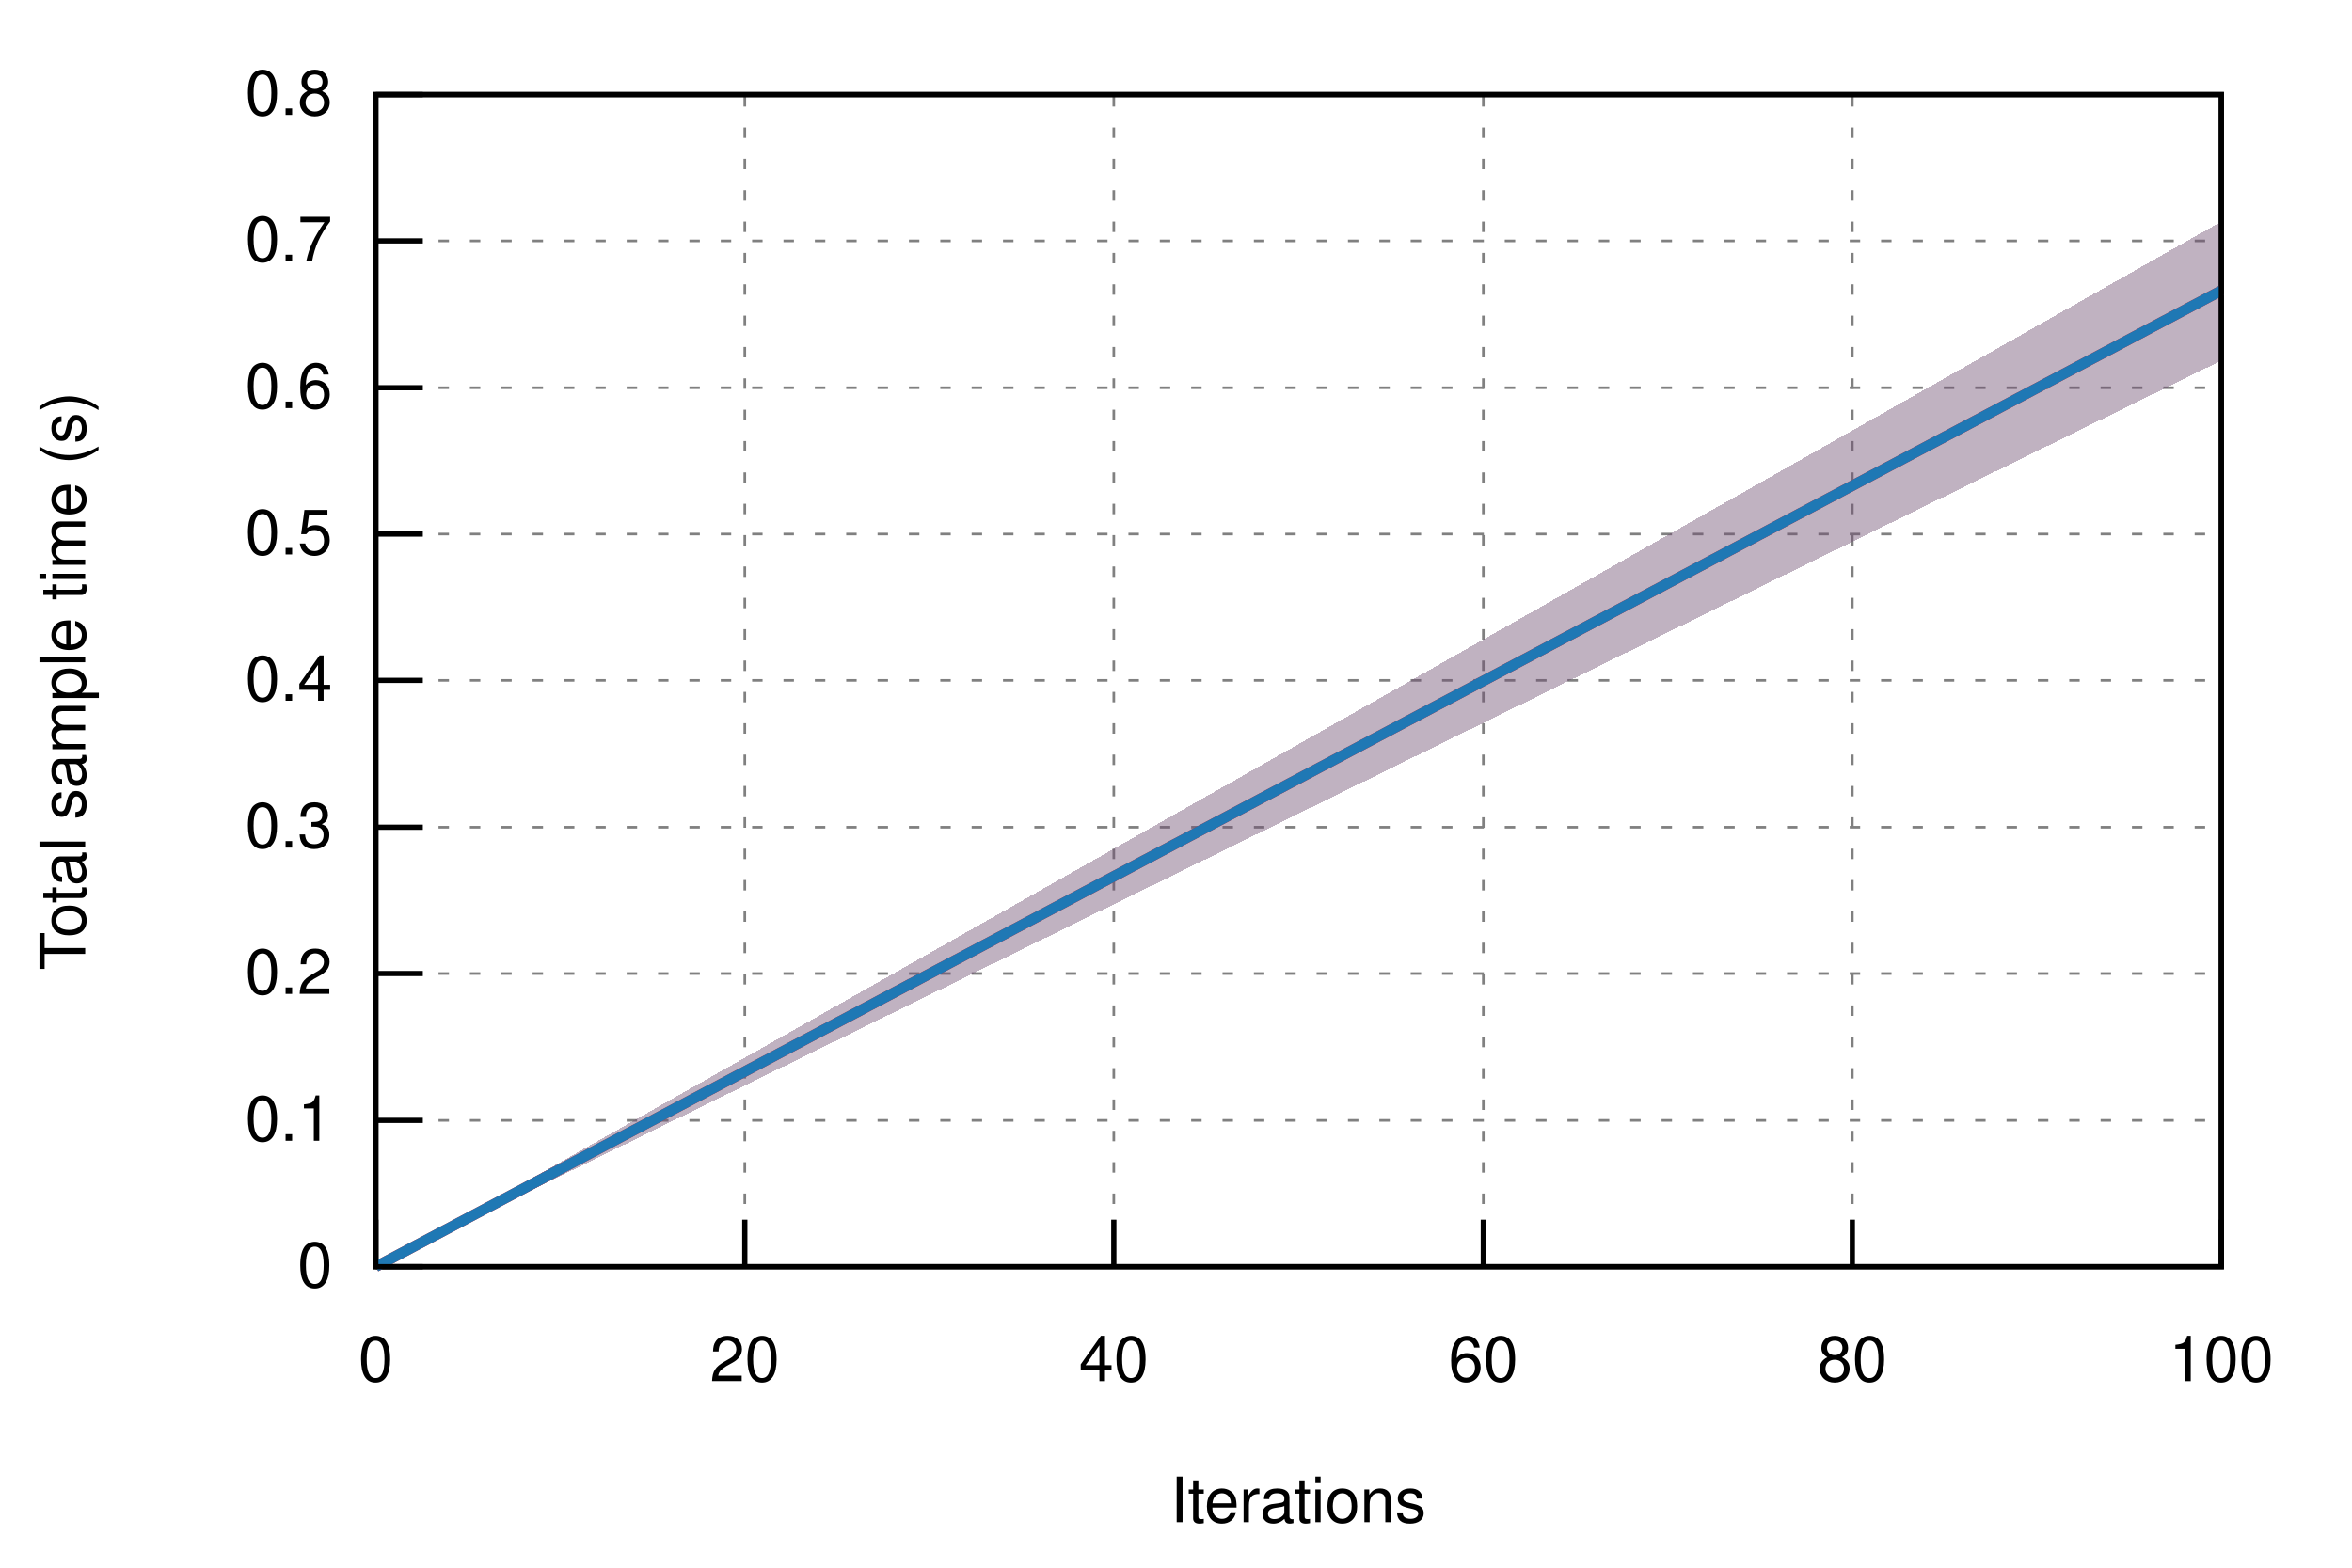
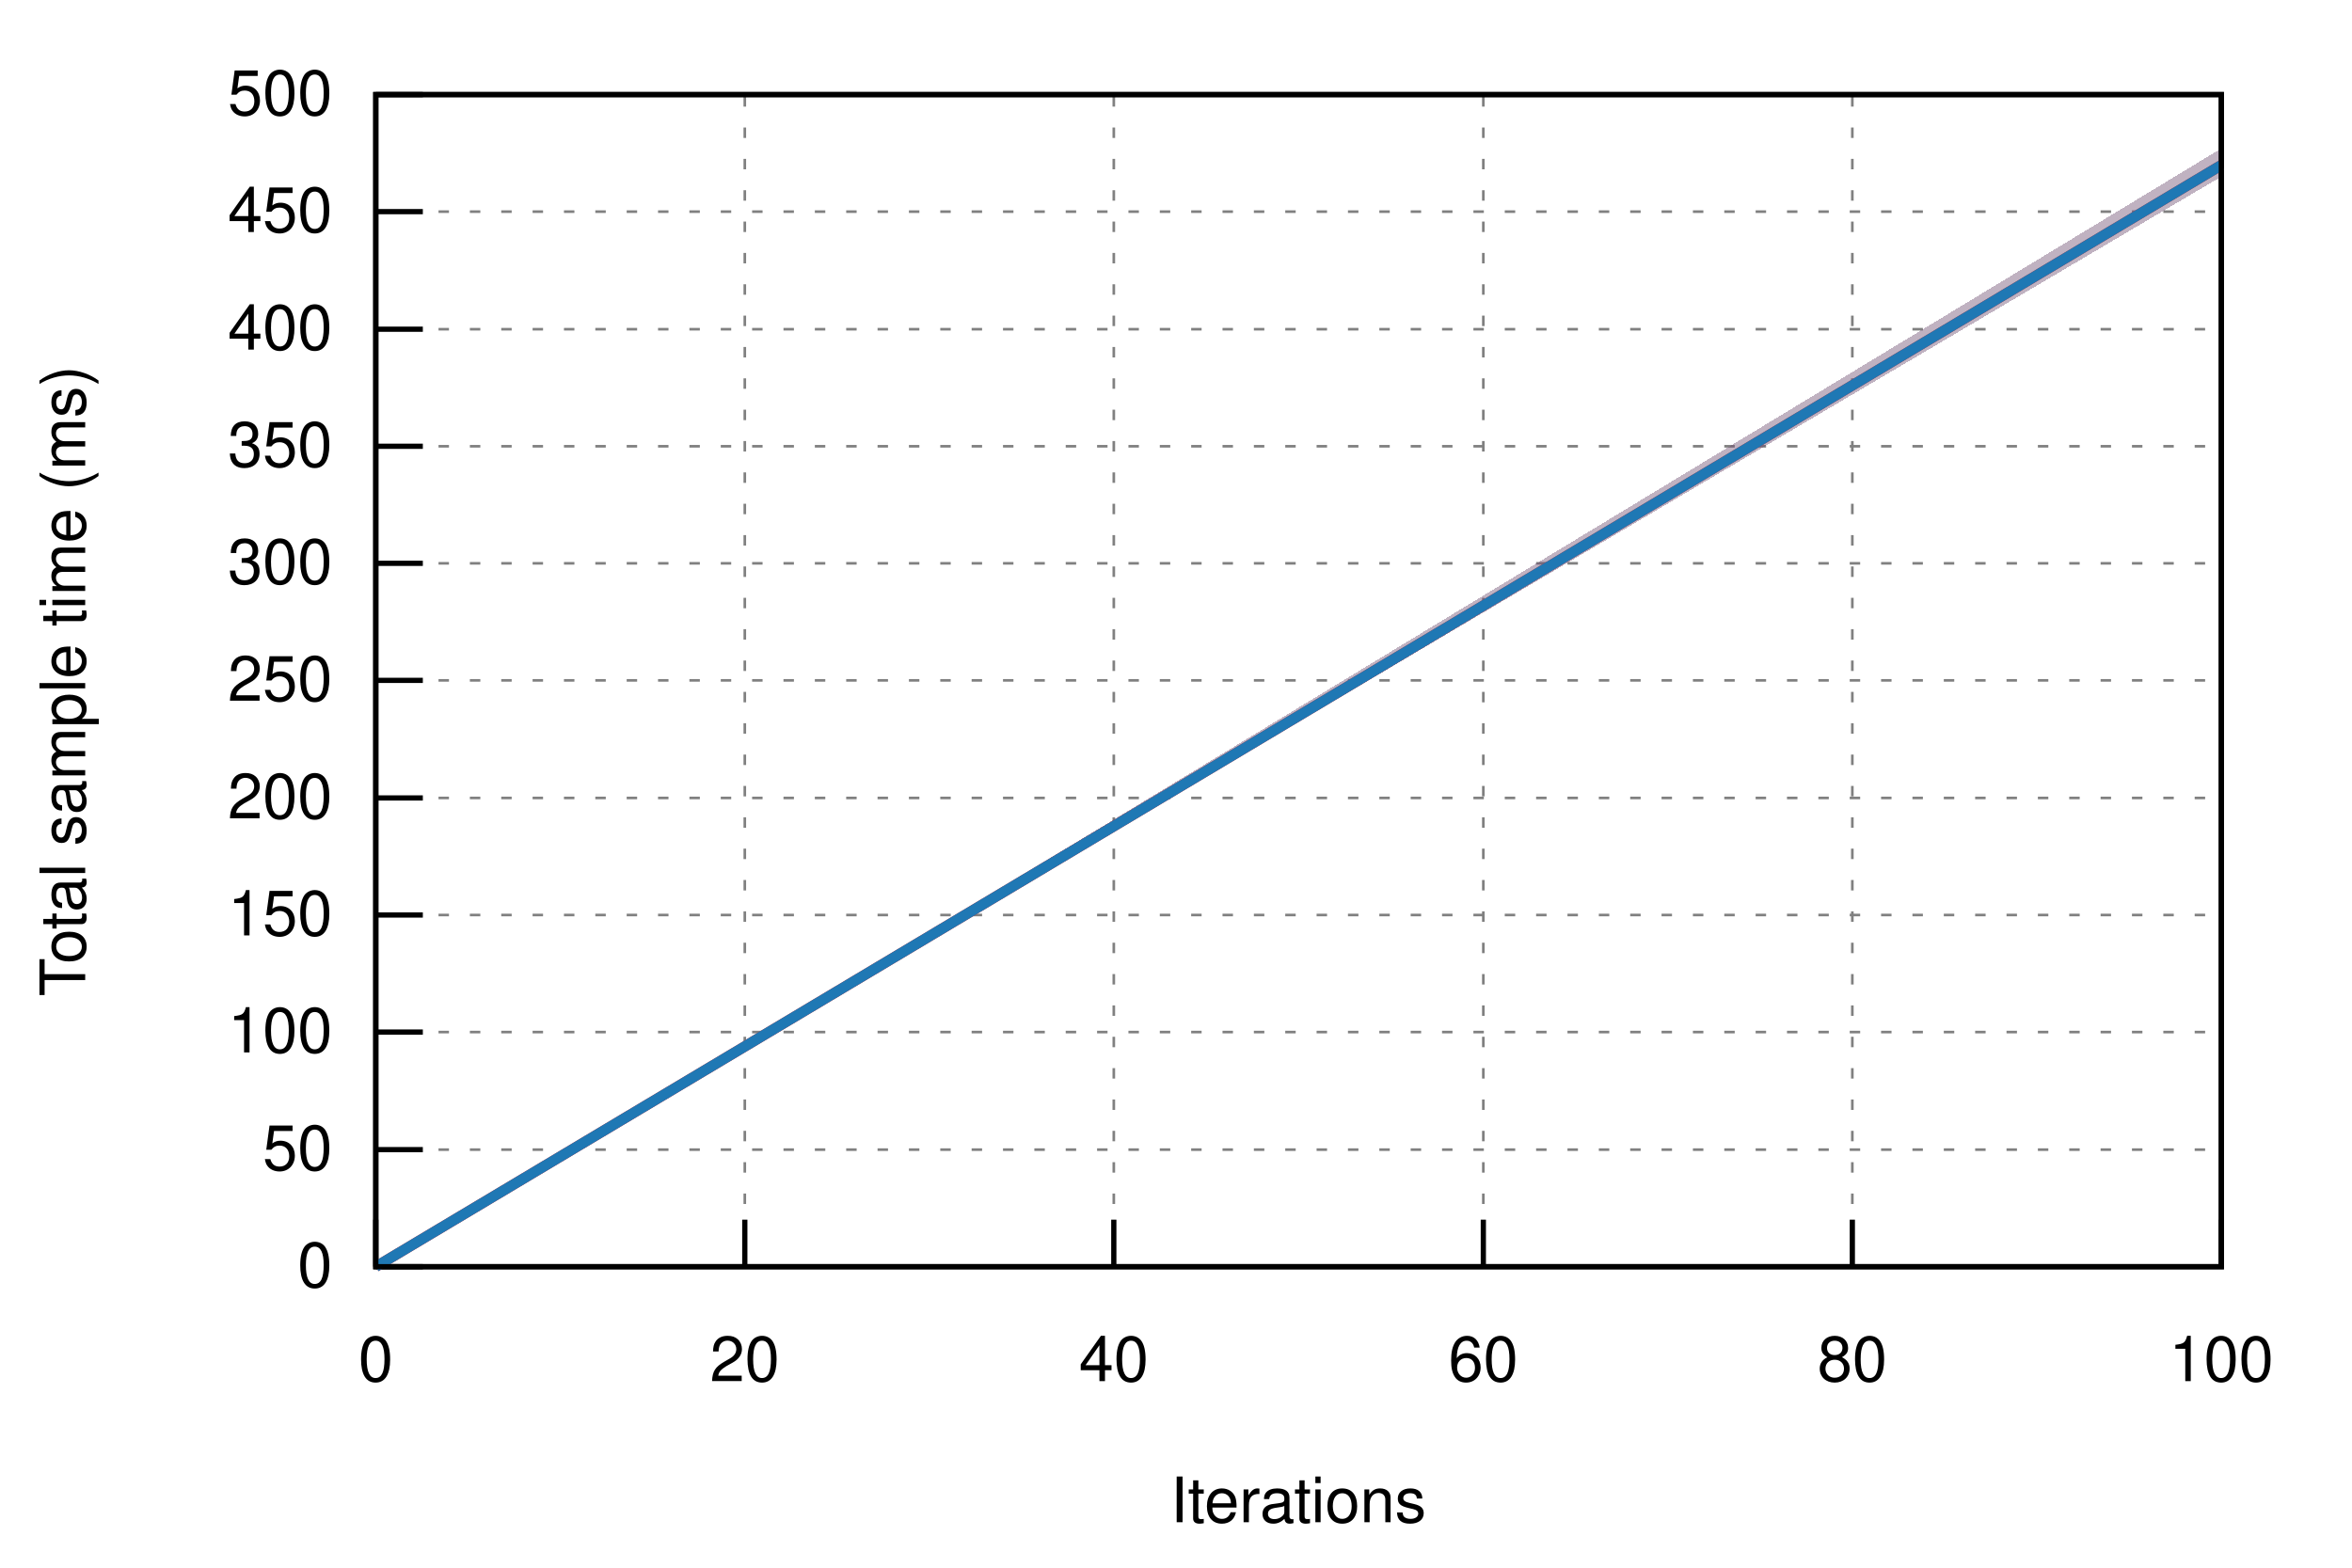
<svg xmlns="http://www.w3.org/2000/svg" xmlns:xlink="http://www.w3.org/1999/xlink" viewBox="0 0 450 300">
  <g id="gnuplot_canvas">
    <rect x="0" y="0" width="450" height="300" fill="none" />
    <defs>
      <circle id="gpDot" r="0.5" stroke-width="0.5" stroke="currentColor" />
      <path id="gpPt0" stroke-width="0.222" stroke="currentColor" d="M-1,0 h2 M0,-1 v2" />
      <path id="gpPt1" stroke-width="0.222" stroke="currentColor" d="M-1,-1 L1,1 M1,-1 L-1,1" />
      <path id="gpPt2" stroke-width="0.222" stroke="currentColor" d="M-1,0 L1,0 M0,-1 L0,1 M-1,-1 L1,1 M-1,1 L1,-1" />
      <rect id="gpPt3" stroke-width="0.222" stroke="currentColor" x="-1" y="-1" width="2" height="2" />
      <rect id="gpPt4" stroke-width="0.222" stroke="currentColor" fill="currentColor" x="-1" y="-1" width="2" height="2" />
      <circle id="gpPt5" stroke-width="0.222" stroke="currentColor" cx="0" cy="0" r="1" />
      <use xlink:href="#gpPt5" id="gpPt6" fill="currentColor" stroke="none" />
      <path id="gpPt7" stroke-width="0.222" stroke="currentColor" d="M0,-1.33 L-1.33,0.67 L1.33,0.67 z" />
      <use xlink:href="#gpPt7" id="gpPt8" fill="currentColor" stroke="none" />
      <use xlink:href="#gpPt7" id="gpPt9" stroke="currentColor" transform="rotate(180)" />
      <use xlink:href="#gpPt9" id="gpPt10" fill="currentColor" stroke="none" />
      <use xlink:href="#gpPt3" id="gpPt11" stroke="currentColor" transform="rotate(45)" />
      <use xlink:href="#gpPt11" id="gpPt12" fill="currentColor" stroke="none" />
      <path id="gpPt13" stroke-width="0.222" stroke="currentColor" d="M0,1.330 L1.265,0.411 L0.782,-1.067 L-0.782,-1.076 L-1.265,0.411 z" />
      <use xlink:href="#gpPt13" id="gpPt14" fill="currentColor" stroke="none" />
      <filter id="textbox" filterUnits="objectBoundingBox" x="0" y="0" height="1" width="1">
        <feFlood flood-color="white" flood-opacity="1" result="bgnd" />
        <feComposite in="SourceGraphic" in2="bgnd" operator="atop" />
      </filter>
      <filter id="greybox" filterUnits="objectBoundingBox" x="0" y="0" height="1" width="1">
        <feFlood flood-color="lightgrey" flood-opacity="1" result="grey" />
        <feComposite in="SourceGraphic" in2="grey" operator="atop" />
      </filter>
    </defs>
    <g fill="none" color="white" stroke="currentColor" stroke-width="1.00" stroke-linecap="butt" stroke-linejoin="miter">
</g>
    <g fill="none" color="black" stroke="currentColor" stroke-width="1.00" stroke-linecap="butt" stroke-linejoin="miter">
</g>
    <g fill="none" color="black" stroke="black" stroke-width="0.50" stroke-linecap="butt" stroke-linejoin="miter">
</g>
    <g fill="none" color="gray" stroke="currentColor" stroke-width="0.50" stroke-linecap="butt" stroke-linejoin="miter">
      <path stroke="gray" stroke-dasharray="2,4" class="gridline" d="M71.9,242.4 L425.0,242.4  " />
    </g>
    <g fill="none" color="gray" stroke="gray" stroke-width="1.00" stroke-linecap="butt" stroke-linejoin="miter">
</g>
    <g fill="none" color="black" stroke="currentColor" stroke-width="1.00" stroke-linecap="butt" stroke-linejoin="miter">
      <path stroke="black" d="M71.9,242.4 L80.9,242.4  " />
      <g transform="translate(63.6,246.3)" stroke="none" fill="black" font-family="Helvetica" font-size="12.00" text-anchor="end">
        <text>
          <tspan font-family="Helvetica"> 0</tspan>
        </text>
      </g>
    </g>
    <g fill="none" color="black" stroke="currentColor" stroke-width="1.00" stroke-linecap="butt" stroke-linejoin="miter">
</g>
    <g fill="none" color="black" stroke="black" stroke-width="0.50" stroke-linecap="butt" stroke-linejoin="miter">
</g>
    <g fill="none" color="gray" stroke="currentColor" stroke-width="0.50" stroke-linecap="butt" stroke-linejoin="miter">
-       <path stroke="gray" stroke-dasharray="2,4" class="gridline" d="M71.9,214.4 L425.0,214.4  " />
-     </g>
-     <g fill="none" color="gray" stroke="gray" stroke-width="1.00" stroke-linecap="butt" stroke-linejoin="miter">
- </g>
-     <g fill="none" color="black" stroke="currentColor" stroke-width="1.00" stroke-linecap="butt" stroke-linejoin="miter">
-       <path stroke="black" d="M71.9,214.4 L80.9,214.4  " />
-       <g transform="translate(63.6,218.3)" stroke="none" fill="black" font-family="Helvetica" font-size="12.00" text-anchor="end">
-         <text>
-           <tspan font-family="Helvetica"> 0.1</tspan>
-         </text>
-       </g>
-     </g>
-     <g fill="none" color="black" stroke="currentColor" stroke-width="1.00" stroke-linecap="butt" stroke-linejoin="miter">
- </g>
-     <g fill="none" color="black" stroke="black" stroke-width="0.50" stroke-linecap="butt" stroke-linejoin="miter">
- </g>
-     <g fill="none" color="gray" stroke="currentColor" stroke-width="0.50" stroke-linecap="butt" stroke-linejoin="miter">
-       <path stroke="gray" stroke-dasharray="2,4" class="gridline" d="M71.9,186.3 L425.0,186.3  " />
-     </g>
-     <g fill="none" color="gray" stroke="gray" stroke-width="1.00" stroke-linecap="butt" stroke-linejoin="miter">
- </g>
-     <g fill="none" color="black" stroke="currentColor" stroke-width="1.00" stroke-linecap="butt" stroke-linejoin="miter">
-       <path stroke="black" d="M71.9,186.3 L80.9,186.3  " />
-       <g transform="translate(63.6,190.2)" stroke="none" fill="black" font-family="Helvetica" font-size="12.00" text-anchor="end">
-         <text>
-           <tspan font-family="Helvetica"> 0.2</tspan>
-         </text>
-       </g>
-     </g>
-     <g fill="none" color="black" stroke="currentColor" stroke-width="1.00" stroke-linecap="butt" stroke-linejoin="miter">
- </g>
-     <g fill="none" color="black" stroke="black" stroke-width="0.50" stroke-linecap="butt" stroke-linejoin="miter">
- </g>
-     <g fill="none" color="gray" stroke="currentColor" stroke-width="0.50" stroke-linecap="butt" stroke-linejoin="miter">
-       <path stroke="gray" stroke-dasharray="2,4" class="gridline" d="M71.9,158.3 L425.0,158.3  " />
-     </g>
-     <g fill="none" color="gray" stroke="gray" stroke-width="1.00" stroke-linecap="butt" stroke-linejoin="miter">
- </g>
-     <g fill="none" color="black" stroke="currentColor" stroke-width="1.00" stroke-linecap="butt" stroke-linejoin="miter">
-       <path stroke="black" d="M71.9,158.3 L80.9,158.3  " />
-       <g transform="translate(63.6,162.2)" stroke="none" fill="black" font-family="Helvetica" font-size="12.00" text-anchor="end">
-         <text>
-           <tspan font-family="Helvetica"> 0.3</tspan>
+       <path stroke="gray" stroke-dasharray="2,4" class="gridline" d="M71.9,220.0 L425.0,220.0  " />
+     </g>
+     <g fill="none" color="gray" stroke="gray" stroke-width="1.00" stroke-linecap="butt" stroke-linejoin="miter">
+ </g>
+     <g fill="none" color="black" stroke="currentColor" stroke-width="1.00" stroke-linecap="butt" stroke-linejoin="miter">
+       <path stroke="black" d="M71.9,220.0 L80.9,220.0  " />
+       <g transform="translate(63.6,223.9)" stroke="none" fill="black" font-family="Helvetica" font-size="12.00" text-anchor="end">
+         <text>
+           <tspan font-family="Helvetica"> 50</tspan>
+         </text>
+       </g>
+     </g>
+     <g fill="none" color="black" stroke="currentColor" stroke-width="1.00" stroke-linecap="butt" stroke-linejoin="miter">
+ </g>
+     <g fill="none" color="black" stroke="black" stroke-width="0.50" stroke-linecap="butt" stroke-linejoin="miter">
+ </g>
+     <g fill="none" color="gray" stroke="currentColor" stroke-width="0.50" stroke-linecap="butt" stroke-linejoin="miter">
+       <path stroke="gray" stroke-dasharray="2,4" class="gridline" d="M71.9,197.5 L425.0,197.5  " />
+     </g>
+     <g fill="none" color="gray" stroke="gray" stroke-width="1.00" stroke-linecap="butt" stroke-linejoin="miter">
+ </g>
+     <g fill="none" color="black" stroke="currentColor" stroke-width="1.00" stroke-linecap="butt" stroke-linejoin="miter">
+       <path stroke="black" d="M71.9,197.5 L80.9,197.5  " />
+       <g transform="translate(63.6,201.4)" stroke="none" fill="black" font-family="Helvetica" font-size="12.00" text-anchor="end">
+         <text>
+           <tspan font-family="Helvetica"> 100</tspan>
+         </text>
+       </g>
+     </g>
+     <g fill="none" color="black" stroke="currentColor" stroke-width="1.00" stroke-linecap="butt" stroke-linejoin="miter">
+ </g>
+     <g fill="none" color="black" stroke="black" stroke-width="0.50" stroke-linecap="butt" stroke-linejoin="miter">
+ </g>
+     <g fill="none" color="gray" stroke="currentColor" stroke-width="0.50" stroke-linecap="butt" stroke-linejoin="miter">
+       <path stroke="gray" stroke-dasharray="2,4" class="gridline" d="M71.9,175.1 L425.0,175.1  " />
+     </g>
+     <g fill="none" color="gray" stroke="gray" stroke-width="1.00" stroke-linecap="butt" stroke-linejoin="miter">
+ </g>
+     <g fill="none" color="black" stroke="currentColor" stroke-width="1.00" stroke-linecap="butt" stroke-linejoin="miter">
+       <path stroke="black" d="M71.9,175.1 L80.9,175.1  " />
+       <g transform="translate(63.6,179.0)" stroke="none" fill="black" font-family="Helvetica" font-size="12.00" text-anchor="end">
+         <text>
+           <tspan font-family="Helvetica"> 150</tspan>
+         </text>
+       </g>
+     </g>
+     <g fill="none" color="black" stroke="currentColor" stroke-width="1.00" stroke-linecap="butt" stroke-linejoin="miter">
+ </g>
+     <g fill="none" color="black" stroke="black" stroke-width="0.50" stroke-linecap="butt" stroke-linejoin="miter">
+ </g>
+     <g fill="none" color="gray" stroke="currentColor" stroke-width="0.50" stroke-linecap="butt" stroke-linejoin="miter">
+       <path stroke="gray" stroke-dasharray="2,4" class="gridline" d="M71.9,152.7 L425.0,152.7  " />
+     </g>
+     <g fill="none" color="gray" stroke="gray" stroke-width="1.00" stroke-linecap="butt" stroke-linejoin="miter">
+ </g>
+     <g fill="none" color="black" stroke="currentColor" stroke-width="1.00" stroke-linecap="butt" stroke-linejoin="miter">
+       <path stroke="black" d="M71.9,152.7 L80.9,152.7  " />
+       <g transform="translate(63.6,156.6)" stroke="none" fill="black" font-family="Helvetica" font-size="12.00" text-anchor="end">
+         <text>
+           <tspan font-family="Helvetica"> 200</tspan>
        </text>
      </g>
    </g>
    <g fill="none" color="black" stroke="currentColor" stroke-width="1.00" stroke-linecap="butt" stroke-linejoin="miter">
</g>
    <g fill="none" color="black" stroke="black" stroke-width="0.50" stroke-linecap="butt" stroke-linejoin="miter">
</g>
    <g fill="none" color="gray" stroke="currentColor" stroke-width="0.50" stroke-linecap="butt" stroke-linejoin="miter">
      <path stroke="gray" stroke-dasharray="2,4" class="gridline" d="M71.9,130.2 L425.0,130.2  " />
    </g>
    <g fill="none" color="gray" stroke="gray" stroke-width="1.00" stroke-linecap="butt" stroke-linejoin="miter">
</g>
    <g fill="none" color="black" stroke="currentColor" stroke-width="1.00" stroke-linecap="butt" stroke-linejoin="miter">
      <path stroke="black" d="M71.9,130.2 L80.9,130.2  " />
      <g transform="translate(63.6,134.1)" stroke="none" fill="black" font-family="Helvetica" font-size="12.00" text-anchor="end">
        <text>
-           <tspan font-family="Helvetica"> 0.4</tspan>
-         </text>
-       </g>
-     </g>
-     <g fill="none" color="black" stroke="currentColor" stroke-width="1.00" stroke-linecap="butt" stroke-linejoin="miter">
- </g>
-     <g fill="none" color="black" stroke="black" stroke-width="0.50" stroke-linecap="butt" stroke-linejoin="miter">
- </g>
-     <g fill="none" color="gray" stroke="currentColor" stroke-width="0.50" stroke-linecap="butt" stroke-linejoin="miter">
-       <path stroke="gray" stroke-dasharray="2,4" class="gridline" d="M71.9,102.2 L425.0,102.2  " />
-     </g>
-     <g fill="none" color="gray" stroke="gray" stroke-width="1.00" stroke-linecap="butt" stroke-linejoin="miter">
- </g>
-     <g fill="none" color="black" stroke="currentColor" stroke-width="1.00" stroke-linecap="butt" stroke-linejoin="miter">
-       <path stroke="black" d="M71.9,102.2 L80.9,102.2  " />
-       <g transform="translate(63.6,106.1)" stroke="none" fill="black" font-family="Helvetica" font-size="12.00" text-anchor="end">
-         <text>
-           <tspan font-family="Helvetica"> 0.5</tspan>
-         </text>
-       </g>
-     </g>
-     <g fill="none" color="black" stroke="currentColor" stroke-width="1.00" stroke-linecap="butt" stroke-linejoin="miter">
- </g>
-     <g fill="none" color="black" stroke="black" stroke-width="0.50" stroke-linecap="butt" stroke-linejoin="miter">
- </g>
-     <g fill="none" color="gray" stroke="currentColor" stroke-width="0.50" stroke-linecap="butt" stroke-linejoin="miter">
-       <path stroke="gray" stroke-dasharray="2,4" class="gridline" d="M71.9,74.2 L425.0,74.2  " />
-     </g>
-     <g fill="none" color="gray" stroke="gray" stroke-width="1.00" stroke-linecap="butt" stroke-linejoin="miter">
- </g>
-     <g fill="none" color="black" stroke="currentColor" stroke-width="1.00" stroke-linecap="butt" stroke-linejoin="miter">
-       <path stroke="black" d="M71.9,74.2 L80.9,74.2  " />
-       <g transform="translate(63.6,78.1)" stroke="none" fill="black" font-family="Helvetica" font-size="12.00" text-anchor="end">
-         <text>
-           <tspan font-family="Helvetica"> 0.6</tspan>
-         </text>
-       </g>
-     </g>
-     <g fill="none" color="black" stroke="currentColor" stroke-width="1.00" stroke-linecap="butt" stroke-linejoin="miter">
- </g>
-     <g fill="none" color="black" stroke="black" stroke-width="0.50" stroke-linecap="butt" stroke-linejoin="miter">
- </g>
-     <g fill="none" color="gray" stroke="currentColor" stroke-width="0.50" stroke-linecap="butt" stroke-linejoin="miter">
-       <path stroke="gray" stroke-dasharray="2,4" class="gridline" d="M71.9,46.1 L425.0,46.1  " />
-     </g>
-     <g fill="none" color="gray" stroke="gray" stroke-width="1.00" stroke-linecap="butt" stroke-linejoin="miter">
- </g>
-     <g fill="none" color="black" stroke="currentColor" stroke-width="1.00" stroke-linecap="butt" stroke-linejoin="miter">
-       <path stroke="black" d="M71.9,46.1 L80.9,46.1  " />
-       <g transform="translate(63.6,50.0)" stroke="none" fill="black" font-family="Helvetica" font-size="12.00" text-anchor="end">
-         <text>
-           <tspan font-family="Helvetica"> 0.7</tspan>
+           <tspan font-family="Helvetica"> 250</tspan>
+         </text>
+       </g>
+     </g>
+     <g fill="none" color="black" stroke="currentColor" stroke-width="1.00" stroke-linecap="butt" stroke-linejoin="miter">
+ </g>
+     <g fill="none" color="black" stroke="black" stroke-width="0.50" stroke-linecap="butt" stroke-linejoin="miter">
+ </g>
+     <g fill="none" color="gray" stroke="currentColor" stroke-width="0.50" stroke-linecap="butt" stroke-linejoin="miter">
+       <path stroke="gray" stroke-dasharray="2,4" class="gridline" d="M71.9,107.8 L425.0,107.8  " />
+     </g>
+     <g fill="none" color="gray" stroke="gray" stroke-width="1.00" stroke-linecap="butt" stroke-linejoin="miter">
+ </g>
+     <g fill="none" color="black" stroke="currentColor" stroke-width="1.00" stroke-linecap="butt" stroke-linejoin="miter">
+       <path stroke="black" d="M71.9,107.8 L80.9,107.8  " />
+       <g transform="translate(63.6,111.7)" stroke="none" fill="black" font-family="Helvetica" font-size="12.00" text-anchor="end">
+         <text>
+           <tspan font-family="Helvetica"> 300</tspan>
+         </text>
+       </g>
+     </g>
+     <g fill="none" color="black" stroke="currentColor" stroke-width="1.00" stroke-linecap="butt" stroke-linejoin="miter">
+ </g>
+     <g fill="none" color="black" stroke="black" stroke-width="0.50" stroke-linecap="butt" stroke-linejoin="miter">
+ </g>
+     <g fill="none" color="gray" stroke="currentColor" stroke-width="0.50" stroke-linecap="butt" stroke-linejoin="miter">
+       <path stroke="gray" stroke-dasharray="2,4" class="gridline" d="M71.9,85.4 L425.0,85.4  " />
+     </g>
+     <g fill="none" color="gray" stroke="gray" stroke-width="1.00" stroke-linecap="butt" stroke-linejoin="miter">
+ </g>
+     <g fill="none" color="black" stroke="currentColor" stroke-width="1.00" stroke-linecap="butt" stroke-linejoin="miter">
+       <path stroke="black" d="M71.9,85.4 L80.9,85.4  " />
+       <g transform="translate(63.6,89.3)" stroke="none" fill="black" font-family="Helvetica" font-size="12.00" text-anchor="end">
+         <text>
+           <tspan font-family="Helvetica"> 350</tspan>
+         </text>
+       </g>
+     </g>
+     <g fill="none" color="black" stroke="currentColor" stroke-width="1.00" stroke-linecap="butt" stroke-linejoin="miter">
+ </g>
+     <g fill="none" color="black" stroke="black" stroke-width="0.50" stroke-linecap="butt" stroke-linejoin="miter">
+ </g>
+     <g fill="none" color="gray" stroke="currentColor" stroke-width="0.50" stroke-linecap="butt" stroke-linejoin="miter">
+       <path stroke="gray" stroke-dasharray="2,4" class="gridline" d="M71.9,63.0 L425.0,63.0  " />
+     </g>
+     <g fill="none" color="gray" stroke="gray" stroke-width="1.00" stroke-linecap="butt" stroke-linejoin="miter">
+ </g>
+     <g fill="none" color="black" stroke="currentColor" stroke-width="1.00" stroke-linecap="butt" stroke-linejoin="miter">
+       <path stroke="black" d="M71.9,63.0 L80.9,63.0  " />
+       <g transform="translate(63.6,66.9)" stroke="none" fill="black" font-family="Helvetica" font-size="12.00" text-anchor="end">
+         <text>
+           <tspan font-family="Helvetica"> 400</tspan>
+         </text>
+       </g>
+     </g>
+     <g fill="none" color="black" stroke="currentColor" stroke-width="1.00" stroke-linecap="butt" stroke-linejoin="miter">
+ </g>
+     <g fill="none" color="black" stroke="black" stroke-width="0.50" stroke-linecap="butt" stroke-linejoin="miter">
+ </g>
+     <g fill="none" color="gray" stroke="currentColor" stroke-width="0.50" stroke-linecap="butt" stroke-linejoin="miter">
+       <path stroke="gray" stroke-dasharray="2,4" class="gridline" d="M71.9,40.5 L425.0,40.5  " />
+     </g>
+     <g fill="none" color="gray" stroke="gray" stroke-width="1.00" stroke-linecap="butt" stroke-linejoin="miter">
+ </g>
+     <g fill="none" color="black" stroke="currentColor" stroke-width="1.00" stroke-linecap="butt" stroke-linejoin="miter">
+       <path stroke="black" d="M71.9,40.5 L80.9,40.5  " />
+       <g transform="translate(63.6,44.4)" stroke="none" fill="black" font-family="Helvetica" font-size="12.00" text-anchor="end">
+         <text>
+           <tspan font-family="Helvetica"> 450</tspan>
        </text>
      </g>
    </g>
    <g fill="none" color="black" stroke="currentColor" stroke-width="1.00" stroke-linecap="butt" stroke-linejoin="miter">
</g>
    <g fill="none" color="black" stroke="black" stroke-width="0.50" stroke-linecap="butt" stroke-linejoin="miter">
</g>
    <g fill="none" color="gray" stroke="currentColor" stroke-width="0.50" stroke-linecap="butt" stroke-linejoin="miter">
      <path stroke="gray" stroke-dasharray="2,4" class="gridline" d="M71.9,18.1 L425.0,18.1  " />
    </g>
    <g fill="none" color="gray" stroke="gray" stroke-width="1.00" stroke-linecap="butt" stroke-linejoin="miter">
</g>
    <g fill="none" color="black" stroke="currentColor" stroke-width="1.00" stroke-linecap="butt" stroke-linejoin="miter">
      <path stroke="black" d="M71.9,18.1 L80.9,18.1  " />
      <g transform="translate(63.6,22.0)" stroke="none" fill="black" font-family="Helvetica" font-size="12.00" text-anchor="end">
        <text>
-           <tspan font-family="Helvetica"> 0.8</tspan>
+           <tspan font-family="Helvetica"> 500</tspan>
        </text>
      </g>
    </g>
    <g fill="none" color="black" stroke="currentColor" stroke-width="1.00" stroke-linecap="butt" stroke-linejoin="miter">
</g>
    <g fill="none" color="black" stroke="black" stroke-width="0.50" stroke-linecap="butt" stroke-linejoin="miter">
</g>
    <g fill="none" color="gray" stroke="currentColor" stroke-width="0.50" stroke-linecap="butt" stroke-linejoin="miter">
      <path stroke="gray" stroke-dasharray="2,4" class="gridline" d="M71.9,242.4 L71.9,18.1  " />
    </g>
    <g fill="none" color="gray" stroke="gray" stroke-width="1.00" stroke-linecap="butt" stroke-linejoin="miter">
</g>
    <g fill="none" color="black" stroke="currentColor" stroke-width="1.00" stroke-linecap="butt" stroke-linejoin="miter">
      <path stroke="black" d="M71.9,242.4 L71.9,233.4  " />
      <g transform="translate(71.9,264.3)" stroke="none" fill="black" font-family="Helvetica" font-size="12.00" text-anchor="middle">
        <text>
          <tspan font-family="Helvetica"> 0</tspan>
        </text>
      </g>
    </g>
    <g fill="none" color="black" stroke="currentColor" stroke-width="1.00" stroke-linecap="butt" stroke-linejoin="miter">
</g>
    <g fill="none" color="black" stroke="black" stroke-width="0.50" stroke-linecap="butt" stroke-linejoin="miter">
</g>
    <g fill="none" color="gray" stroke="currentColor" stroke-width="0.50" stroke-linecap="butt" stroke-linejoin="miter">
      <path stroke="gray" stroke-dasharray="2,4" class="gridline" d="M142.5,242.4 L142.5,18.1  " />
    </g>
    <g fill="none" color="gray" stroke="gray" stroke-width="1.00" stroke-linecap="butt" stroke-linejoin="miter">
</g>
    <g fill="none" color="black" stroke="currentColor" stroke-width="1.00" stroke-linecap="butt" stroke-linejoin="miter">
      <path stroke="black" d="M142.5,242.4 L142.5,233.4  " />
      <g transform="translate(142.5,264.3)" stroke="none" fill="black" font-family="Helvetica" font-size="12.00" text-anchor="middle">
        <text>
          <tspan font-family="Helvetica"> 20</tspan>
        </text>
      </g>
    </g>
    <g fill="none" color="black" stroke="currentColor" stroke-width="1.00" stroke-linecap="butt" stroke-linejoin="miter">
</g>
    <g fill="none" color="black" stroke="black" stroke-width="0.50" stroke-linecap="butt" stroke-linejoin="miter">
</g>
    <g fill="none" color="gray" stroke="currentColor" stroke-width="0.50" stroke-linecap="butt" stroke-linejoin="miter">
      <path stroke="gray" stroke-dasharray="2,4" class="gridline" d="M213.1,242.4 L213.1,18.1  " />
    </g>
    <g fill="none" color="gray" stroke="gray" stroke-width="1.00" stroke-linecap="butt" stroke-linejoin="miter">
</g>
    <g fill="none" color="black" stroke="currentColor" stroke-width="1.00" stroke-linecap="butt" stroke-linejoin="miter">
      <path stroke="black" d="M213.1,242.4 L213.1,233.4  " />
      <g transform="translate(213.1,264.3)" stroke="none" fill="black" font-family="Helvetica" font-size="12.00" text-anchor="middle">
        <text>
          <tspan font-family="Helvetica"> 40</tspan>
        </text>
      </g>
    </g>
    <g fill="none" color="black" stroke="currentColor" stroke-width="1.00" stroke-linecap="butt" stroke-linejoin="miter">
</g>
    <g fill="none" color="black" stroke="black" stroke-width="0.50" stroke-linecap="butt" stroke-linejoin="miter">
</g>
    <g fill="none" color="gray" stroke="currentColor" stroke-width="0.50" stroke-linecap="butt" stroke-linejoin="miter">
      <path stroke="gray" stroke-dasharray="2,4" class="gridline" d="M283.8,242.4 L283.8,18.1  " />
    </g>
    <g fill="none" color="gray" stroke="gray" stroke-width="1.00" stroke-linecap="butt" stroke-linejoin="miter">
</g>
    <g fill="none" color="black" stroke="currentColor" stroke-width="1.00" stroke-linecap="butt" stroke-linejoin="miter">
      <path stroke="black" d="M283.8,242.4 L283.8,233.4  " />
      <g transform="translate(283.8,264.3)" stroke="none" fill="black" font-family="Helvetica" font-size="12.00" text-anchor="middle">
        <text>
          <tspan font-family="Helvetica"> 60</tspan>
        </text>
      </g>
    </g>
    <g fill="none" color="black" stroke="currentColor" stroke-width="1.00" stroke-linecap="butt" stroke-linejoin="miter">
</g>
    <g fill="none" color="black" stroke="black" stroke-width="0.50" stroke-linecap="butt" stroke-linejoin="miter">
</g>
    <g fill="none" color="gray" stroke="currentColor" stroke-width="0.50" stroke-linecap="butt" stroke-linejoin="miter">
      <path stroke="gray" stroke-dasharray="2,4" class="gridline" d="M354.4,242.4 L354.4,18.1  " />
    </g>
    <g fill="none" color="gray" stroke="gray" stroke-width="1.00" stroke-linecap="butt" stroke-linejoin="miter">
</g>
    <g fill="none" color="black" stroke="currentColor" stroke-width="1.00" stroke-linecap="butt" stroke-linejoin="miter">
      <path stroke="black" d="M354.4,242.4 L354.4,233.4  " />
      <g transform="translate(354.4,264.3)" stroke="none" fill="black" font-family="Helvetica" font-size="12.00" text-anchor="middle">
        <text>
          <tspan font-family="Helvetica"> 80</tspan>
        </text>
      </g>
    </g>
    <g fill="none" color="black" stroke="currentColor" stroke-width="1.00" stroke-linecap="butt" stroke-linejoin="miter">
</g>
    <g fill="none" color="black" stroke="black" stroke-width="0.50" stroke-linecap="butt" stroke-linejoin="miter">
</g>
    <g fill="none" color="gray" stroke="currentColor" stroke-width="0.50" stroke-linecap="butt" stroke-linejoin="miter">
      <path stroke="gray" stroke-dasharray="2,4" class="gridline" d="M425.0,242.4 L425.0,18.1  " />
    </g>
    <g fill="none" color="gray" stroke="gray" stroke-width="1.00" stroke-linecap="butt" stroke-linejoin="miter">
</g>
    <g fill="none" color="black" stroke="currentColor" stroke-width="1.00" stroke-linecap="butt" stroke-linejoin="miter">
      <path stroke="black" d="M425.0,242.4 L425.0,233.4  " />
      <g transform="translate(425.0,264.3)" stroke="none" fill="black" font-family="Helvetica" font-size="12.00" text-anchor="middle">
        <text>
          <tspan font-family="Helvetica"> 100</tspan>
        </text>
      </g>
    </g>
    <g fill="none" color="black" stroke="currentColor" stroke-width="1.00" stroke-linecap="butt" stroke-linejoin="miter">
</g>
    <g fill="none" color="black" stroke="currentColor" stroke-width="1.00" stroke-linecap="butt" stroke-linejoin="miter">
      <path stroke="black" d="M71.9,18.1 L71.9,242.4 L425.0,242.4 L425.0,18.1 L71.9,18.1 Z  " />
    </g>
    <g fill="none" color="black" stroke="currentColor" stroke-width="1.00" stroke-linecap="butt" stroke-linejoin="miter">
      <g transform="translate(16.3,130.3) rotate(270)" stroke="none" fill="black" font-family="Helvetica" font-size="12.00" text-anchor="middle">
        <text>
-           <tspan font-family="Helvetica">Total sample time (s)</tspan>
+           <tspan font-family="Helvetica">Total sample time (ms)</tspan>
        </text>
      </g>
    </g>
    <g fill="none" color="black" stroke="currentColor" stroke-width="1.00" stroke-linecap="butt" stroke-linejoin="miter">
      <g transform="translate(248.4,291.3)" stroke="none" fill="black" font-family="Helvetica" font-size="12.00" text-anchor="middle">
        <text>
          <tspan font-family="Helvetica">Iterations</tspan>
        </text>
      </g>
    </g>
    <g fill="none" color="black" stroke="currentColor" stroke-width="1.00" stroke-linecap="butt" stroke-linejoin="miter">
</g>
    <g id="gnuplot_plot_1">
      <g fill="none" color="black" stroke="currentColor" stroke-width="1.00" stroke-linecap="butt" stroke-linejoin="miter">
        <g stroke="none" shape-rendering="crispEdges">
          <polygon fill="rgb(227,  26,  28)" fill-opacity="0.25" points="71.9,242.4 71.9,242.4 71.9,242.4 " />
-           <polygon fill="rgb(227,  26,  28)" fill-opacity="0.25" points="71.9,242.4 425.0,69.0 425.0,42.4 " />
+           <polygon fill="rgb(227,  26,  28)" fill-opacity="0.25" points="71.9,242.4 425.0,33.8 425.0,28.4 " />
        </g>
      </g>
    </g>
    <g id="gnuplot_plot_2">
      <g fill="none" color="black" stroke="currentColor" stroke-width="1.00" stroke-linecap="butt" stroke-linejoin="miter">
        <g stroke="none" shape-rendering="crispEdges">
          <polygon fill="rgb( 31, 120, 180)" fill-opacity="0.25" points="71.9,242.4 71.9,242.4 71.9,242.4 " />
-           <polygon fill="rgb( 31, 120, 180)" fill-opacity="0.25" points="71.9,242.4 425.0,69.0 425.0,42.4 " />
+           <polygon fill="rgb( 31, 120, 180)" fill-opacity="0.25" points="71.9,242.4 425.0,33.8 425.0,28.4 " />
        </g>
      </g>
    </g>
    <g id="gnuplot_plot_3">
      <g fill="none" color="white" stroke="rgb( 31, 120, 180)" stroke-width="2.00" stroke-linecap="butt" stroke-linejoin="miter">
</g>
      <g fill="none" color="black" stroke="currentColor" stroke-width="2.00" stroke-linecap="butt" stroke-linejoin="miter">
-         <path stroke="rgb(227,  26,  28)" d="M71.9,242.4 L425.0,55.6  " />
+         <path stroke="rgb(227,  26,  28)" d="M71.9,242.4 L425.0,31.6  " />
      </g>
    </g>
    <g id="gnuplot_plot_4">
      <g fill="none" color="black" stroke="currentColor" stroke-width="2.00" stroke-linecap="butt" stroke-linejoin="miter">
-         <path stroke="rgb( 31, 120, 180)" d="M71.9,242.4 L425.0,55.6  " />
+         <path stroke="rgb( 31, 120, 180)" d="M71.9,242.4 L425.0,31.6  " />
      </g>
    </g>
    <g fill="none" color="black" stroke="currentColor" stroke-width="2.00" stroke-linecap="butt" stroke-linejoin="miter">
</g>
    <g fill="none" color="black" stroke="black" stroke-width="1.00" stroke-linecap="butt" stroke-linejoin="miter">
</g>
    <g fill="none" color="black" stroke="currentColor" stroke-width="1.00" stroke-linecap="butt" stroke-linejoin="miter">
      <path stroke="black" d="M71.9,18.1 L71.9,242.4 L425.0,242.4 L425.0,18.1 L71.9,18.1 Z  " />
    </g>
    <g fill="none" color="black" stroke="currentColor" stroke-width="1.00" stroke-linecap="butt" stroke-linejoin="miter">
</g>
  </g>
</svg>
